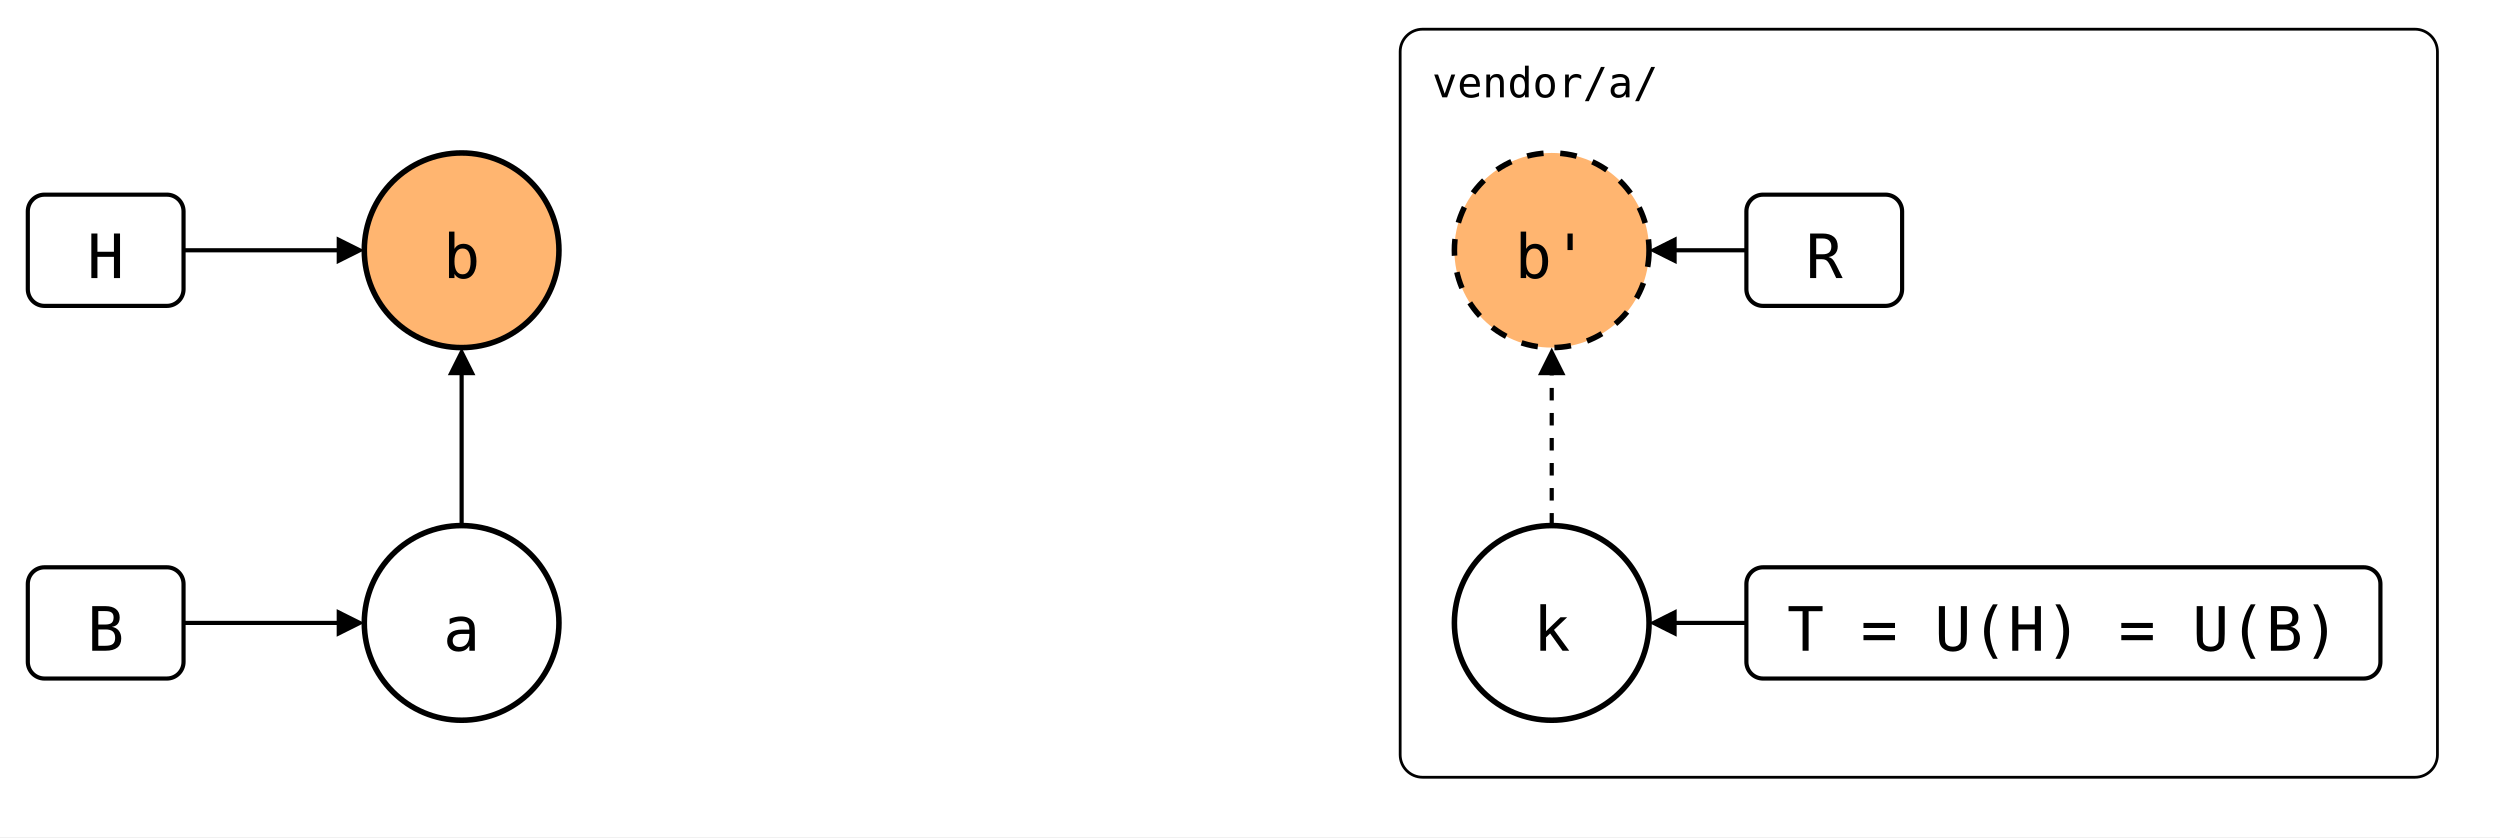
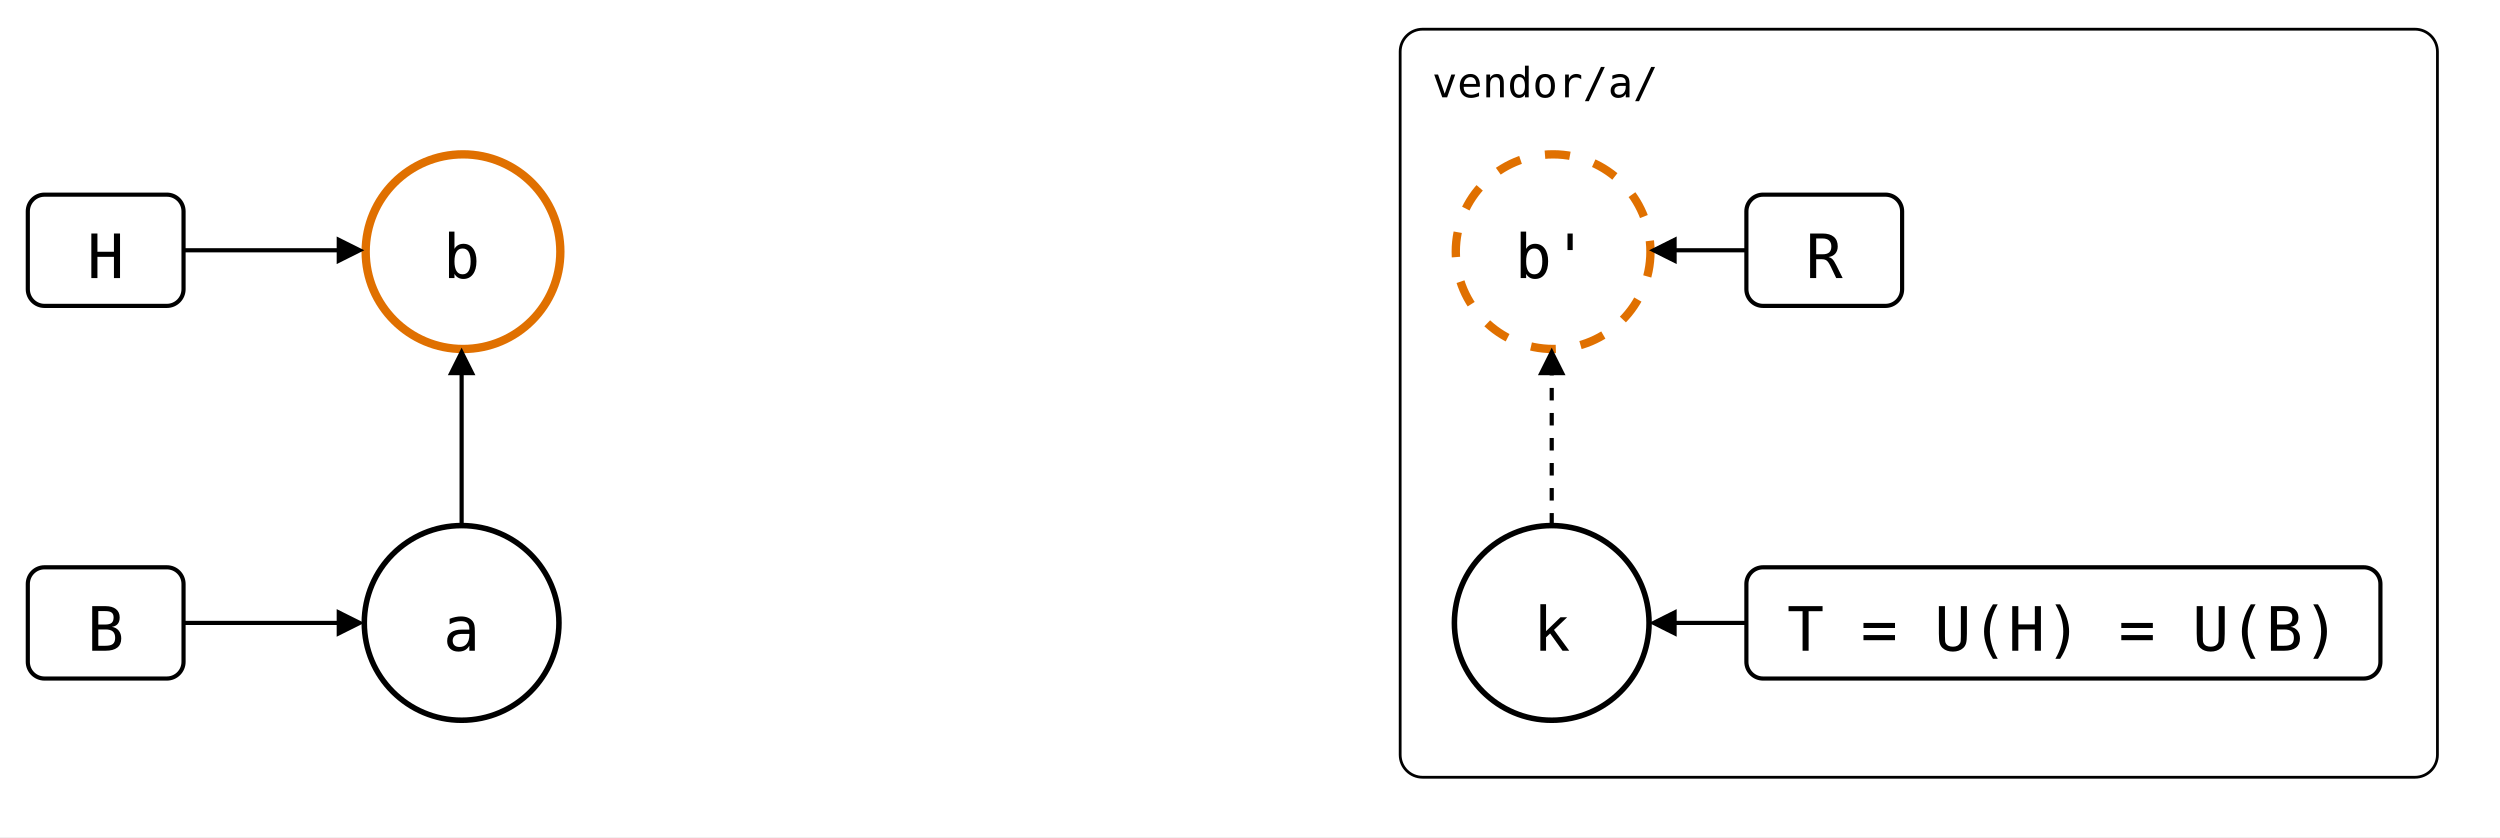
- <svg xmlns="http://www.w3.org/2000/svg" style="background: #ffffff; background-color: light-dark(#ffffff, #121212); color-scheme: light dark;" version="1.1" width="899px" height="301px" viewBox="0 0 899 301" id="ge-svg-3lm_OPRMutBuj3Q6abM4" content="&lt;mxfile host=&quot;Electron&quot;&gt;&#10;  &lt;diagram name=&quot;edited-before-push&quot; id=&quot;edited-before-push&quot;&gt;&#10;    &lt;mxGraphModel grid=&quot;0&quot; gridSize=&quot;10&quot; guides=&quot;1&quot; tooltips=&quot;1&quot; connect=&quot;1&quot; arrows=&quot;1&quot; fold=&quot;0&quot; page=&quot;0&quot; pageScale=&quot;1&quot; pageWidth=&quot;850&quot; pageHeight=&quot;1100&quot; background=&quot;#ffffff&quot; math=&quot;0&quot; shadow=&quot;0&quot;&gt;&#10;      &lt;root&gt;&#10;        &lt;mxCell id=&quot;0&quot; /&gt;&#10;        &lt;mxCell id=&quot;1&quot; parent=&quot;0&quot; /&gt;&#10;        &lt;mxCell id=&quot;lane&quot; parent=&quot;1&quot; style=&quot;rounded=1;arcSize=3;fillColor=none;strokeWidth=1;fontSize=15;verticalAlign=top;align=left;spacingLeft=10;spacingTop=4;fontFamily=Roboto Mono,monospace;&quot; value=&quot;vendor/a/&quot; vertex=&quot;1&quot;&gt;&#10;          &lt;mxGeometry height=&quot;269&quot; width=&quot;373&quot; x=&quot;601&quot; y=&quot;29&quot; as=&quot;geometry&quot; /&gt;&#10;        &lt;/mxCell&gt;&#10;        &lt;mxCell id=&quot;a&quot; parent=&quot;1&quot; style=&quot;ellipse;aspect=fixed;strokeWidth=2;fontSize=22;fontFamily=Roboto Mono,monospace;&quot; value=&quot;a&quot; vertex=&quot;1&quot;&gt;&#10;          &lt;mxGeometry height=&quot;70&quot; width=&quot;70&quot; x=&quot;229&quot; y=&quot;208&quot; as=&quot;geometry&quot; /&gt;&#10;        &lt;/mxCell&gt;&#10;        &lt;mxCell id=&quot;b&quot; parent=&quot;1&quot; style=&quot;ellipse;aspect=fixed;strokeWidth=2;fontSize=22;fontFamily=Roboto Mono,monospace;fillColor=#FFB570;&quot; value=&quot;b&quot; vertex=&quot;1&quot;&gt;&#10;          &lt;mxGeometry height=&quot;70&quot; width=&quot;70&quot; x=&quot;229&quot; y=&quot;74&quot; as=&quot;geometry&quot; /&gt;&#10;        &lt;/mxCell&gt;&#10;        &lt;mxCell id=&quot;k&quot; parent=&quot;1&quot; style=&quot;ellipse;aspect=fixed;strokeWidth=2;fontSize=22;fontFamily=Roboto Mono,monospace;&quot; value=&quot;k&quot; vertex=&quot;1&quot;&gt;&#10;          &lt;mxGeometry height=&quot;70&quot; width=&quot;70&quot; x=&quot;621&quot; y=&quot;208&quot; as=&quot;geometry&quot; /&gt;&#10;        &lt;/mxCell&gt;&#10;        &lt;mxCell id=&quot;b_&quot; parent=&quot;1&quot; style=&quot;ellipse;aspect=fixed;strokeWidth=2;fontSize=22;fontFamily=Roboto Mono,monospace;dashed=1;fillColor=#FFB570;&quot; value=&quot;b&amp;#39;&quot; vertex=&quot;1&quot;&gt;&#10;          &lt;mxGeometry height=&quot;70&quot; width=&quot;70&quot; x=&quot;621&quot; y=&quot;74&quot; as=&quot;geometry&quot; /&gt;&#10;        &lt;/mxCell&gt;&#10;        &lt;mxCell id=&quot;box0&quot; parent=&quot;1&quot; style=&quot;rounded=1;strokeWidth=1.5;fontSize=22;fontFamily=Roboto Mono,monospace;&quot; value=&quot;H&quot; vertex=&quot;1&quot;&gt;&#10;          &lt;mxGeometry height=&quot;40&quot; width=&quot;56&quot; x=&quot;108&quot; y=&quot;89&quot; as=&quot;geometry&quot; /&gt;&#10;        &lt;/mxCell&gt;&#10;        &lt;mxCell id=&quot;e0&quot; edge=&quot;1&quot; parent=&quot;1&quot; source=&quot;box0&quot; style=&quot;endArrow=block;endFill=1;html=1;strokeWidth=1.5;rounded=0;&quot; target=&quot;b&quot;&gt;&#10;          &lt;mxGeometry relative=&quot;1&quot; as=&quot;geometry&quot; /&gt;&#10;        &lt;/mxCell&gt;&#10;        &lt;mxCell id=&quot;box1&quot; parent=&quot;1&quot; style=&quot;rounded=1;strokeWidth=1.5;fontSize=22;fontFamily=Roboto Mono,monospace;&quot; value=&quot;B&quot; vertex=&quot;1&quot;&gt;&#10;          &lt;mxGeometry height=&quot;40&quot; width=&quot;56&quot; x=&quot;108&quot; y=&quot;223&quot; as=&quot;geometry&quot; /&gt;&#10;        &lt;/mxCell&gt;&#10;        &lt;mxCell id=&quot;e1&quot; edge=&quot;1&quot; parent=&quot;1&quot; source=&quot;box1&quot; style=&quot;endArrow=block;endFill=1;html=1;strokeWidth=1.5;rounded=0;&quot; target=&quot;a&quot;&gt;&#10;          &lt;mxGeometry relative=&quot;1&quot; as=&quot;geometry&quot; /&gt;&#10;        &lt;/mxCell&gt;&#10;        &lt;mxCell id=&quot;box2&quot; parent=&quot;1&quot; style=&quot;rounded=1;strokeWidth=1.5;fontSize=22;fontFamily=Roboto Mono,monospace;&quot; value=&quot;T = U(H) = U(B)&quot; vertex=&quot;1&quot;&gt;&#10;          &lt;mxGeometry height=&quot;40&quot; width=&quot;228&quot; x=&quot;726&quot; y=&quot;223&quot; as=&quot;geometry&quot; /&gt;&#10;        &lt;/mxCell&gt;&#10;        &lt;mxCell id=&quot;e2&quot; edge=&quot;1&quot; parent=&quot;1&quot; source=&quot;box2&quot; style=&quot;endArrow=block;endFill=1;html=1;strokeWidth=1.5;rounded=0;&quot; target=&quot;k&quot;&gt;&#10;          &lt;mxGeometry relative=&quot;1&quot; as=&quot;geometry&quot; /&gt;&#10;        &lt;/mxCell&gt;&#10;        &lt;mxCell id=&quot;box3&quot; parent=&quot;1&quot; style=&quot;rounded=1;strokeWidth=1.5;fontSize=22;fontFamily=Roboto Mono,monospace;&quot; value=&quot;R&quot; vertex=&quot;1&quot;&gt;&#10;          &lt;mxGeometry height=&quot;40&quot; width=&quot;56&quot; x=&quot;726&quot; y=&quot;89&quot; as=&quot;geometry&quot; /&gt;&#10;        &lt;/mxCell&gt;&#10;        &lt;mxCell id=&quot;e3&quot; edge=&quot;1&quot; parent=&quot;1&quot; source=&quot;box3&quot; style=&quot;endArrow=block;endFill=1;html=1;strokeWidth=1.5;rounded=0;&quot; target=&quot;b_&quot;&gt;&#10;          &lt;mxGeometry relative=&quot;1&quot; as=&quot;geometry&quot; /&gt;&#10;        &lt;/mxCell&gt;&#10;        &lt;mxCell id=&quot;e4&quot; edge=&quot;1&quot; parent=&quot;1&quot; source=&quot;a&quot; style=&quot;endArrow=block;endFill=1;html=1;strokeWidth=1.5;rounded=0;&quot; target=&quot;b&quot;&gt;&#10;          &lt;mxGeometry relative=&quot;1&quot; as=&quot;geometry&quot; /&gt;&#10;        &lt;/mxCell&gt;&#10;        &lt;mxCell id=&quot;e5&quot; edge=&quot;1&quot; parent=&quot;1&quot; source=&quot;k&quot; style=&quot;endArrow=block;endFill=1;html=1;strokeWidth=1.5;rounded=0;dashed=1;&quot; target=&quot;b_&quot;&gt;&#10;          &lt;mxGeometry relative=&quot;1&quot; as=&quot;geometry&quot; /&gt;&#10;        &lt;/mxCell&gt;&#10;      &lt;/root&gt;&#10;    &lt;/mxGraphModel&gt;&#10;  &lt;/diagram&gt;&#10;&lt;/mxfile&gt;&#10;">
-   <style type="text/css">@supports (color: light-dark(#000, #fff)) { #ge-svg-3lm_OPRMutBuj3Q6abM4 { --ge-adaptive-bg: light-dark(#ffffff, var(--ge-dark-color, #121212)); } }</style>
+ <svg xmlns="http://www.w3.org/2000/svg" style="background: #ffffff; background-color: light-dark(#ffffff, #121212); color-scheme: light dark;" version="1.1" width="899px" height="301px" viewBox="0 0 899 301" id="ge-svg-Yn2OKJk5-6vgtuPQPRmB" content="&lt;mxfile host=&quot;Electron&quot;&gt;&#10;  &lt;diagram name=&quot;edited-before-push&quot; id=&quot;edited-before-push&quot;&gt;&#10;    &lt;mxGraphModel grid=&quot;0&quot; gridSize=&quot;10&quot; guides=&quot;1&quot; tooltips=&quot;1&quot; connect=&quot;1&quot; arrows=&quot;1&quot; fold=&quot;0&quot; page=&quot;0&quot; pageScale=&quot;1&quot; pageWidth=&quot;850&quot; pageHeight=&quot;1100&quot; background=&quot;#ffffff&quot; math=&quot;0&quot; shadow=&quot;0&quot;&gt;&#10;      &lt;root&gt;&#10;        &lt;mxCell id=&quot;0&quot; /&gt;&#10;        &lt;mxCell id=&quot;1&quot; parent=&quot;0&quot; /&gt;&#10;        &lt;mxCell id=&quot;lane&quot; parent=&quot;1&quot; style=&quot;rounded=1;arcSize=3;fillColor=none;strokeWidth=1;fontSize=15;verticalAlign=top;align=left;spacingLeft=10;spacingTop=4;fontFamily=Roboto Mono,monospace;&quot; value=&quot;vendor/a/&quot; vertex=&quot;1&quot;&gt;&#10;          &lt;mxGeometry height=&quot;269&quot; width=&quot;373&quot; x=&quot;601&quot; y=&quot;29&quot; as=&quot;geometry&quot; /&gt;&#10;        &lt;/mxCell&gt;&#10;        &lt;mxCell id=&quot;a&quot; parent=&quot;1&quot; style=&quot;ellipse;aspect=fixed;strokeWidth=2;fontSize=22;fontFamily=Roboto Mono,monospace;&quot; value=&quot;a&quot; vertex=&quot;1&quot;&gt;&#10;          &lt;mxGeometry height=&quot;70&quot; width=&quot;70&quot; x=&quot;229&quot; y=&quot;208&quot; as=&quot;geometry&quot; /&gt;&#10;        &lt;/mxCell&gt;&#10;        &lt;mxCell id=&quot;b&quot; parent=&quot;1&quot; style=&quot;ellipse;aspect=fixed;fontSize=22;fontFamily=Roboto Mono,monospace;strokeColor=#E07000;strokeWidth=3;&quot; value=&quot;b&quot; vertex=&quot;1&quot;&gt;&#10;          &lt;mxGeometry height=&quot;70&quot; width=&quot;70&quot; x=&quot;229&quot; y=&quot;74&quot; as=&quot;geometry&quot; /&gt;&#10;        &lt;/mxCell&gt;&#10;        &lt;mxCell id=&quot;k&quot; parent=&quot;1&quot; style=&quot;ellipse;aspect=fixed;strokeWidth=2;fontSize=22;fontFamily=Roboto Mono,monospace;&quot; value=&quot;k&quot; vertex=&quot;1&quot;&gt;&#10;          &lt;mxGeometry height=&quot;70&quot; width=&quot;70&quot; x=&quot;621&quot; y=&quot;208&quot; as=&quot;geometry&quot; /&gt;&#10;        &lt;/mxCell&gt;&#10;        &lt;mxCell id=&quot;b_&quot; parent=&quot;1&quot; style=&quot;ellipse;aspect=fixed;fontSize=22;fontFamily=Roboto Mono,monospace;dashed=1;strokeColor=#E07000;strokeWidth=3;&quot; value=&quot;b&amp;#39;&quot; vertex=&quot;1&quot;&gt;&#10;          &lt;mxGeometry height=&quot;70&quot; width=&quot;70&quot; x=&quot;621&quot; y=&quot;74&quot; as=&quot;geometry&quot; /&gt;&#10;        &lt;/mxCell&gt;&#10;        &lt;mxCell id=&quot;box0&quot; parent=&quot;1&quot; style=&quot;rounded=1;strokeWidth=1.5;fontSize=22;fontFamily=Roboto Mono,monospace;&quot; value=&quot;H&quot; vertex=&quot;1&quot;&gt;&#10;          &lt;mxGeometry height=&quot;40&quot; width=&quot;56&quot; x=&quot;108&quot; y=&quot;89&quot; as=&quot;geometry&quot; /&gt;&#10;        &lt;/mxCell&gt;&#10;        &lt;mxCell id=&quot;e0&quot; edge=&quot;1&quot; parent=&quot;1&quot; source=&quot;box0&quot; style=&quot;endArrow=block;endFill=1;html=1;strokeWidth=1.5;rounded=0;&quot; target=&quot;b&quot;&gt;&#10;          &lt;mxGeometry relative=&quot;1&quot; as=&quot;geometry&quot; /&gt;&#10;        &lt;/mxCell&gt;&#10;        &lt;mxCell id=&quot;box1&quot; parent=&quot;1&quot; style=&quot;rounded=1;strokeWidth=1.5;fontSize=22;fontFamily=Roboto Mono,monospace;&quot; value=&quot;B&quot; vertex=&quot;1&quot;&gt;&#10;          &lt;mxGeometry height=&quot;40&quot; width=&quot;56&quot; x=&quot;108&quot; y=&quot;223&quot; as=&quot;geometry&quot; /&gt;&#10;        &lt;/mxCell&gt;&#10;        &lt;mxCell id=&quot;e1&quot; edge=&quot;1&quot; parent=&quot;1&quot; source=&quot;box1&quot; style=&quot;endArrow=block;endFill=1;html=1;strokeWidth=1.5;rounded=0;&quot; target=&quot;a&quot;&gt;&#10;          &lt;mxGeometry relative=&quot;1&quot; as=&quot;geometry&quot; /&gt;&#10;        &lt;/mxCell&gt;&#10;        &lt;mxCell id=&quot;box2&quot; parent=&quot;1&quot; style=&quot;rounded=1;strokeWidth=1.5;fontSize=22;fontFamily=Roboto Mono,monospace;&quot; value=&quot;T = U(H) = U(B)&quot; vertex=&quot;1&quot;&gt;&#10;          &lt;mxGeometry height=&quot;40&quot; width=&quot;228&quot; x=&quot;726&quot; y=&quot;223&quot; as=&quot;geometry&quot; /&gt;&#10;        &lt;/mxCell&gt;&#10;        &lt;mxCell id=&quot;e2&quot; edge=&quot;1&quot; parent=&quot;1&quot; source=&quot;box2&quot; style=&quot;endArrow=block;endFill=1;html=1;strokeWidth=1.5;rounded=0;&quot; target=&quot;k&quot;&gt;&#10;          &lt;mxGeometry relative=&quot;1&quot; as=&quot;geometry&quot; /&gt;&#10;        &lt;/mxCell&gt;&#10;        &lt;mxCell id=&quot;box3&quot; parent=&quot;1&quot; style=&quot;rounded=1;strokeWidth=1.5;fontSize=22;fontFamily=Roboto Mono,monospace;&quot; value=&quot;R&quot; vertex=&quot;1&quot;&gt;&#10;          &lt;mxGeometry height=&quot;40&quot; width=&quot;56&quot; x=&quot;726&quot; y=&quot;89&quot; as=&quot;geometry&quot; /&gt;&#10;        &lt;/mxCell&gt;&#10;        &lt;mxCell id=&quot;e3&quot; edge=&quot;1&quot; parent=&quot;1&quot; source=&quot;box3&quot; style=&quot;endArrow=block;endFill=1;html=1;strokeWidth=1.5;rounded=0;&quot; target=&quot;b_&quot;&gt;&#10;          &lt;mxGeometry relative=&quot;1&quot; as=&quot;geometry&quot; /&gt;&#10;        &lt;/mxCell&gt;&#10;        &lt;mxCell id=&quot;e4&quot; edge=&quot;1&quot; parent=&quot;1&quot; source=&quot;a&quot; style=&quot;endArrow=block;endFill=1;html=1;strokeWidth=1.5;rounded=0;&quot; target=&quot;b&quot;&gt;&#10;          &lt;mxGeometry relative=&quot;1&quot; as=&quot;geometry&quot; /&gt;&#10;        &lt;/mxCell&gt;&#10;        &lt;mxCell id=&quot;e5&quot; edge=&quot;1&quot; parent=&quot;1&quot; source=&quot;k&quot; style=&quot;endArrow=block;endFill=1;html=1;strokeWidth=1.5;rounded=0;dashed=1;&quot; target=&quot;b_&quot;&gt;&#10;          &lt;mxGeometry relative=&quot;1&quot; as=&quot;geometry&quot; /&gt;&#10;        &lt;/mxCell&gt;&#10;      &lt;/root&gt;&#10;    &lt;/mxGraphModel&gt;&#10;  &lt;/diagram&gt;&#10;&lt;/mxfile&gt;&#10;">
+   <style type="text/css">@supports (color: light-dark(#000, #fff)) { #ge-svg-Yn2OKJk5-6vgtuPQPRmB { --ge-adaptive-bg: light-dark(#ffffff, var(--ge-dark-color, #121212)); } }</style>
  <defs />
  <rect fill="#ffffff" width="100%" height="100%" x="0" y="0" style="fill: light-dark(rgb(255, 255, 255), rgb(18, 18, 18));" />
  <g>
    <g data-cell-id="0">
      <g data-cell-id="1">
        <g data-cell-id="lane">
          <g transform="translate(0.5,0.5)">
            <rect x="503" y="10" width="373" height="269" rx="8.07" ry="8.07" fill="none" stroke="#000000" pointer-events="all" style="stroke: light-dark(rgb(0, 0, 0), rgb(255, 255, 255));" />
          </g>
          <g>
            <g fill="#000000" font-family="'Roboto Mono', monospace" text-anchor="start" font-size="15px" style="fill: light-dark(rgb(0, 0, 0), rgb(255, 255, 255));">
              <text x="515" y="35">vendor/a/</text>
            </g>
          </g>
        </g>
        <g data-cell-id="a">
          <g>
            <ellipse cx="166" cy="224" rx="35" ry="35" fill="#ffffff" stroke="#000000" stroke-width="2" pointer-events="all" style="fill: var(--ge-adaptive-bg, #ffffff); stroke: light-dark(rgb(0, 0, 0), rgb(255, 255, 255));" />
          </g>
          <g>
            <g fill="#000000" font-family="'Roboto Mono', monospace" text-anchor="middle" font-size="22px" style="fill: light-dark(rgb(0, 0, 0), rgb(255, 255, 255));">
              <text x="166" y="234">a</text>
            </g>
          </g>
        </g>
        <g data-cell-id="b">
-           <g>
-             <ellipse cx="166" cy="90" rx="35" ry="35" fill="#ffb570" stroke="#000000" stroke-width="2" pointer-events="all" style="fill: light-dark(rgb(255, 181, 112), rgb(126, 63, 3)); stroke: light-dark(rgb(0, 0, 0), rgb(255, 255, 255));" />
+           <g transform="translate(0.5,0.5)">
+             <ellipse cx="166" cy="90" rx="35" ry="35" fill="#ffffff" stroke="#e07000" stroke-width="3" pointer-events="all" style="fill: var(--ge-adaptive-bg, #ffffff); stroke: light-dark(rgb(224, 112, 0), rgb(210, 114, 18));" />
          </g>
          <g>
            <g fill="#000000" font-family="'Roboto Mono', monospace" text-anchor="middle" font-size="22px" style="fill: light-dark(rgb(0, 0, 0), rgb(255, 255, 255));">
              <text x="166" y="100">b</text>
            </g>
          </g>
        </g>
        <g data-cell-id="k">
          <g>
            <ellipse cx="558" cy="224" rx="35" ry="35" fill="#ffffff" stroke="#000000" stroke-width="2" pointer-events="all" style="fill: var(--ge-adaptive-bg, #ffffff); stroke: light-dark(rgb(0, 0, 0), rgb(255, 255, 255));" />
          </g>
          <g>
            <g fill="#000000" font-family="'Roboto Mono', monospace" text-anchor="middle" font-size="22px" style="fill: light-dark(rgb(0, 0, 0), rgb(255, 255, 255));">
              <text x="558" y="234">k</text>
            </g>
          </g>
        </g>
        <g data-cell-id="b_">
-           <g>
-             <ellipse cx="558" cy="90" rx="35" ry="35" fill="#ffb570" stroke="#000000" stroke-width="2" stroke-dasharray="6 6" pointer-events="all" style="fill: light-dark(rgb(255, 181, 112), rgb(126, 63, 3)); stroke: light-dark(rgb(0, 0, 0), rgb(255, 255, 255));" />
+           <g transform="translate(0.5,0.5)">
+             <ellipse cx="558" cy="90" rx="35" ry="35" fill="#ffffff" stroke="#e07000" stroke-width="3" stroke-dasharray="9 9" pointer-events="all" style="fill: var(--ge-adaptive-bg, #ffffff); stroke: light-dark(rgb(224, 112, 0), rgb(210, 114, 18));" />
          </g>
          <g>
            <g fill="#000000" font-family="'Roboto Mono', monospace" text-anchor="middle" font-size="22px" style="fill: light-dark(rgb(0, 0, 0), rgb(255, 255, 255));">
              <text x="558" y="100">b'</text>
            </g>
          </g>
        </g>
        <g data-cell-id="box0">
          <g>
            <rect x="10" y="70" width="56" height="40" rx="6" ry="6" fill="#ffffff" stroke="#000000" stroke-width="1.5" pointer-events="all" style="fill: var(--ge-adaptive-bg, #ffffff); stroke: light-dark(rgb(0, 0, 0), rgb(255, 255, 255));" />
          </g>
          <g>
            <g fill="#000000" font-family="'Roboto Mono', monospace" text-anchor="middle" font-size="22px" style="fill: light-dark(rgb(0, 0, 0), rgb(255, 255, 255));">
              <text x="38" y="100">H</text>
            </g>
          </g>
        </g>
        <g data-cell-id="e0">
          <g>
            <path d="M 66 90 L 121.82 90" fill="none" stroke="#000000" stroke-width="1.5" stroke-miterlimit="10" pointer-events="stroke" style="stroke: light-dark(rgb(0, 0, 0), rgb(255, 255, 255));" />
            <path d="M 129.32 90 L 121.82 93.75 L 121.82 86.25 Z" fill="#000000" stroke="#000000" stroke-width="1.5" stroke-miterlimit="10" pointer-events="all" style="fill: light-dark(rgb(0, 0, 0), rgb(255, 255, 255)); stroke: light-dark(rgb(0, 0, 0), rgb(255, 255, 255));" />
          </g>
        </g>
        <g data-cell-id="box1">
          <g>
            <rect x="10" y="204" width="56" height="40" rx="6" ry="6" fill="#ffffff" stroke="#000000" stroke-width="1.5" pointer-events="all" style="fill: var(--ge-adaptive-bg, #ffffff); stroke: light-dark(rgb(0, 0, 0), rgb(255, 255, 255));" />
          </g>
          <g>
            <g fill="#000000" font-family="'Roboto Mono', monospace" text-anchor="middle" font-size="22px" style="fill: light-dark(rgb(0, 0, 0), rgb(255, 255, 255));">
              <text x="38" y="234">B</text>
            </g>
          </g>
        </g>
        <g data-cell-id="e1">
          <g>
            <path d="M 66 224 L 121.82 224" fill="none" stroke="#000000" stroke-width="1.5" stroke-miterlimit="10" pointer-events="stroke" style="stroke: light-dark(rgb(0, 0, 0), rgb(255, 255, 255));" />
            <path d="M 129.32 224 L 121.82 227.75 L 121.82 220.25 Z" fill="#000000" stroke="#000000" stroke-width="1.5" stroke-miterlimit="10" pointer-events="all" style="fill: light-dark(rgb(0, 0, 0), rgb(255, 255, 255)); stroke: light-dark(rgb(0, 0, 0), rgb(255, 255, 255));" />
          </g>
        </g>
        <g data-cell-id="box2">
          <g>
            <rect x="628" y="204" width="228" height="40" rx="6" ry="6" fill="#ffffff" stroke="#000000" stroke-width="1.5" pointer-events="all" style="fill: var(--ge-adaptive-bg, #ffffff); stroke: light-dark(rgb(0, 0, 0), rgb(255, 255, 255));" />
          </g>
          <g>
            <g fill="#000000" font-family="'Roboto Mono', monospace" text-anchor="middle" font-size="22px" style="fill: light-dark(rgb(0, 0, 0), rgb(255, 255, 255));">
              <text x="742" y="234">T = U(H) = U(B)</text>
            </g>
          </g>
        </g>
        <g data-cell-id="e2">
          <g>
            <path d="M 628 224 L 602.18 224" fill="none" stroke="#000000" stroke-width="1.5" stroke-miterlimit="10" pointer-events="stroke" style="stroke: light-dark(rgb(0, 0, 0), rgb(255, 255, 255));" />
            <path d="M 594.68 224 L 602.18 220.25 L 602.18 227.75 Z" fill="#000000" stroke="#000000" stroke-width="1.5" stroke-miterlimit="10" pointer-events="all" style="fill: light-dark(rgb(0, 0, 0), rgb(255, 255, 255)); stroke: light-dark(rgb(0, 0, 0), rgb(255, 255, 255));" />
          </g>
        </g>
        <g data-cell-id="box3">
          <g>
            <rect x="628" y="70" width="56" height="40" rx="6" ry="6" fill="#ffffff" stroke="#000000" stroke-width="1.5" pointer-events="all" style="fill: var(--ge-adaptive-bg, #ffffff); stroke: light-dark(rgb(0, 0, 0), rgb(255, 255, 255));" />
          </g>
          <g>
            <g fill="#000000" font-family="'Roboto Mono', monospace" text-anchor="middle" font-size="22px" style="fill: light-dark(rgb(0, 0, 0), rgb(255, 255, 255));">
              <text x="656" y="100">R</text>
            </g>
          </g>
        </g>
        <g data-cell-id="e3">
          <g>
            <path d="M 628 90 L 602.18 90" fill="none" stroke="#000000" stroke-width="1.5" stroke-miterlimit="10" pointer-events="stroke" style="stroke: light-dark(rgb(0, 0, 0), rgb(255, 255, 255));" />
            <path d="M 594.68 90 L 602.18 86.25 L 602.18 93.75 Z" fill="#000000" stroke="#000000" stroke-width="1.5" stroke-miterlimit="10" pointer-events="all" style="fill: light-dark(rgb(0, 0, 0), rgb(255, 255, 255)); stroke: light-dark(rgb(0, 0, 0), rgb(255, 255, 255));" />
          </g>
        </g>
        <g data-cell-id="e4">
          <g>
            <path d="M 166 189 L 166 134.18" fill="none" stroke="#000000" stroke-width="1.5" stroke-miterlimit="10" pointer-events="stroke" style="stroke: light-dark(rgb(0, 0, 0), rgb(255, 255, 255));" />
            <path d="M 166 126.68 L 169.75 134.18 L 162.25 134.18 Z" fill="#000000" stroke="#000000" stroke-width="1.5" stroke-miterlimit="10" pointer-events="all" style="fill: light-dark(rgb(0, 0, 0), rgb(255, 255, 255)); stroke: light-dark(rgb(0, 0, 0), rgb(255, 255, 255));" />
          </g>
        </g>
        <g data-cell-id="e5">
          <g>
            <path d="M 558 189 L 558 134.18" fill="none" stroke="#000000" stroke-width="1.5" stroke-miterlimit="10" stroke-dasharray="4.5 4.5" pointer-events="stroke" style="stroke: light-dark(rgb(0, 0, 0), rgb(255, 255, 255));" />
            <path d="M 558 126.68 L 561.75 134.18 L 554.25 134.18 Z" fill="#000000" stroke="#000000" stroke-width="1.5" stroke-miterlimit="10" pointer-events="all" style="fill: light-dark(rgb(0, 0, 0), rgb(255, 255, 255)); stroke: light-dark(rgb(0, 0, 0), rgb(255, 255, 255));" />
          </g>
        </g>
      </g>
    </g>
  </g>
</svg>
